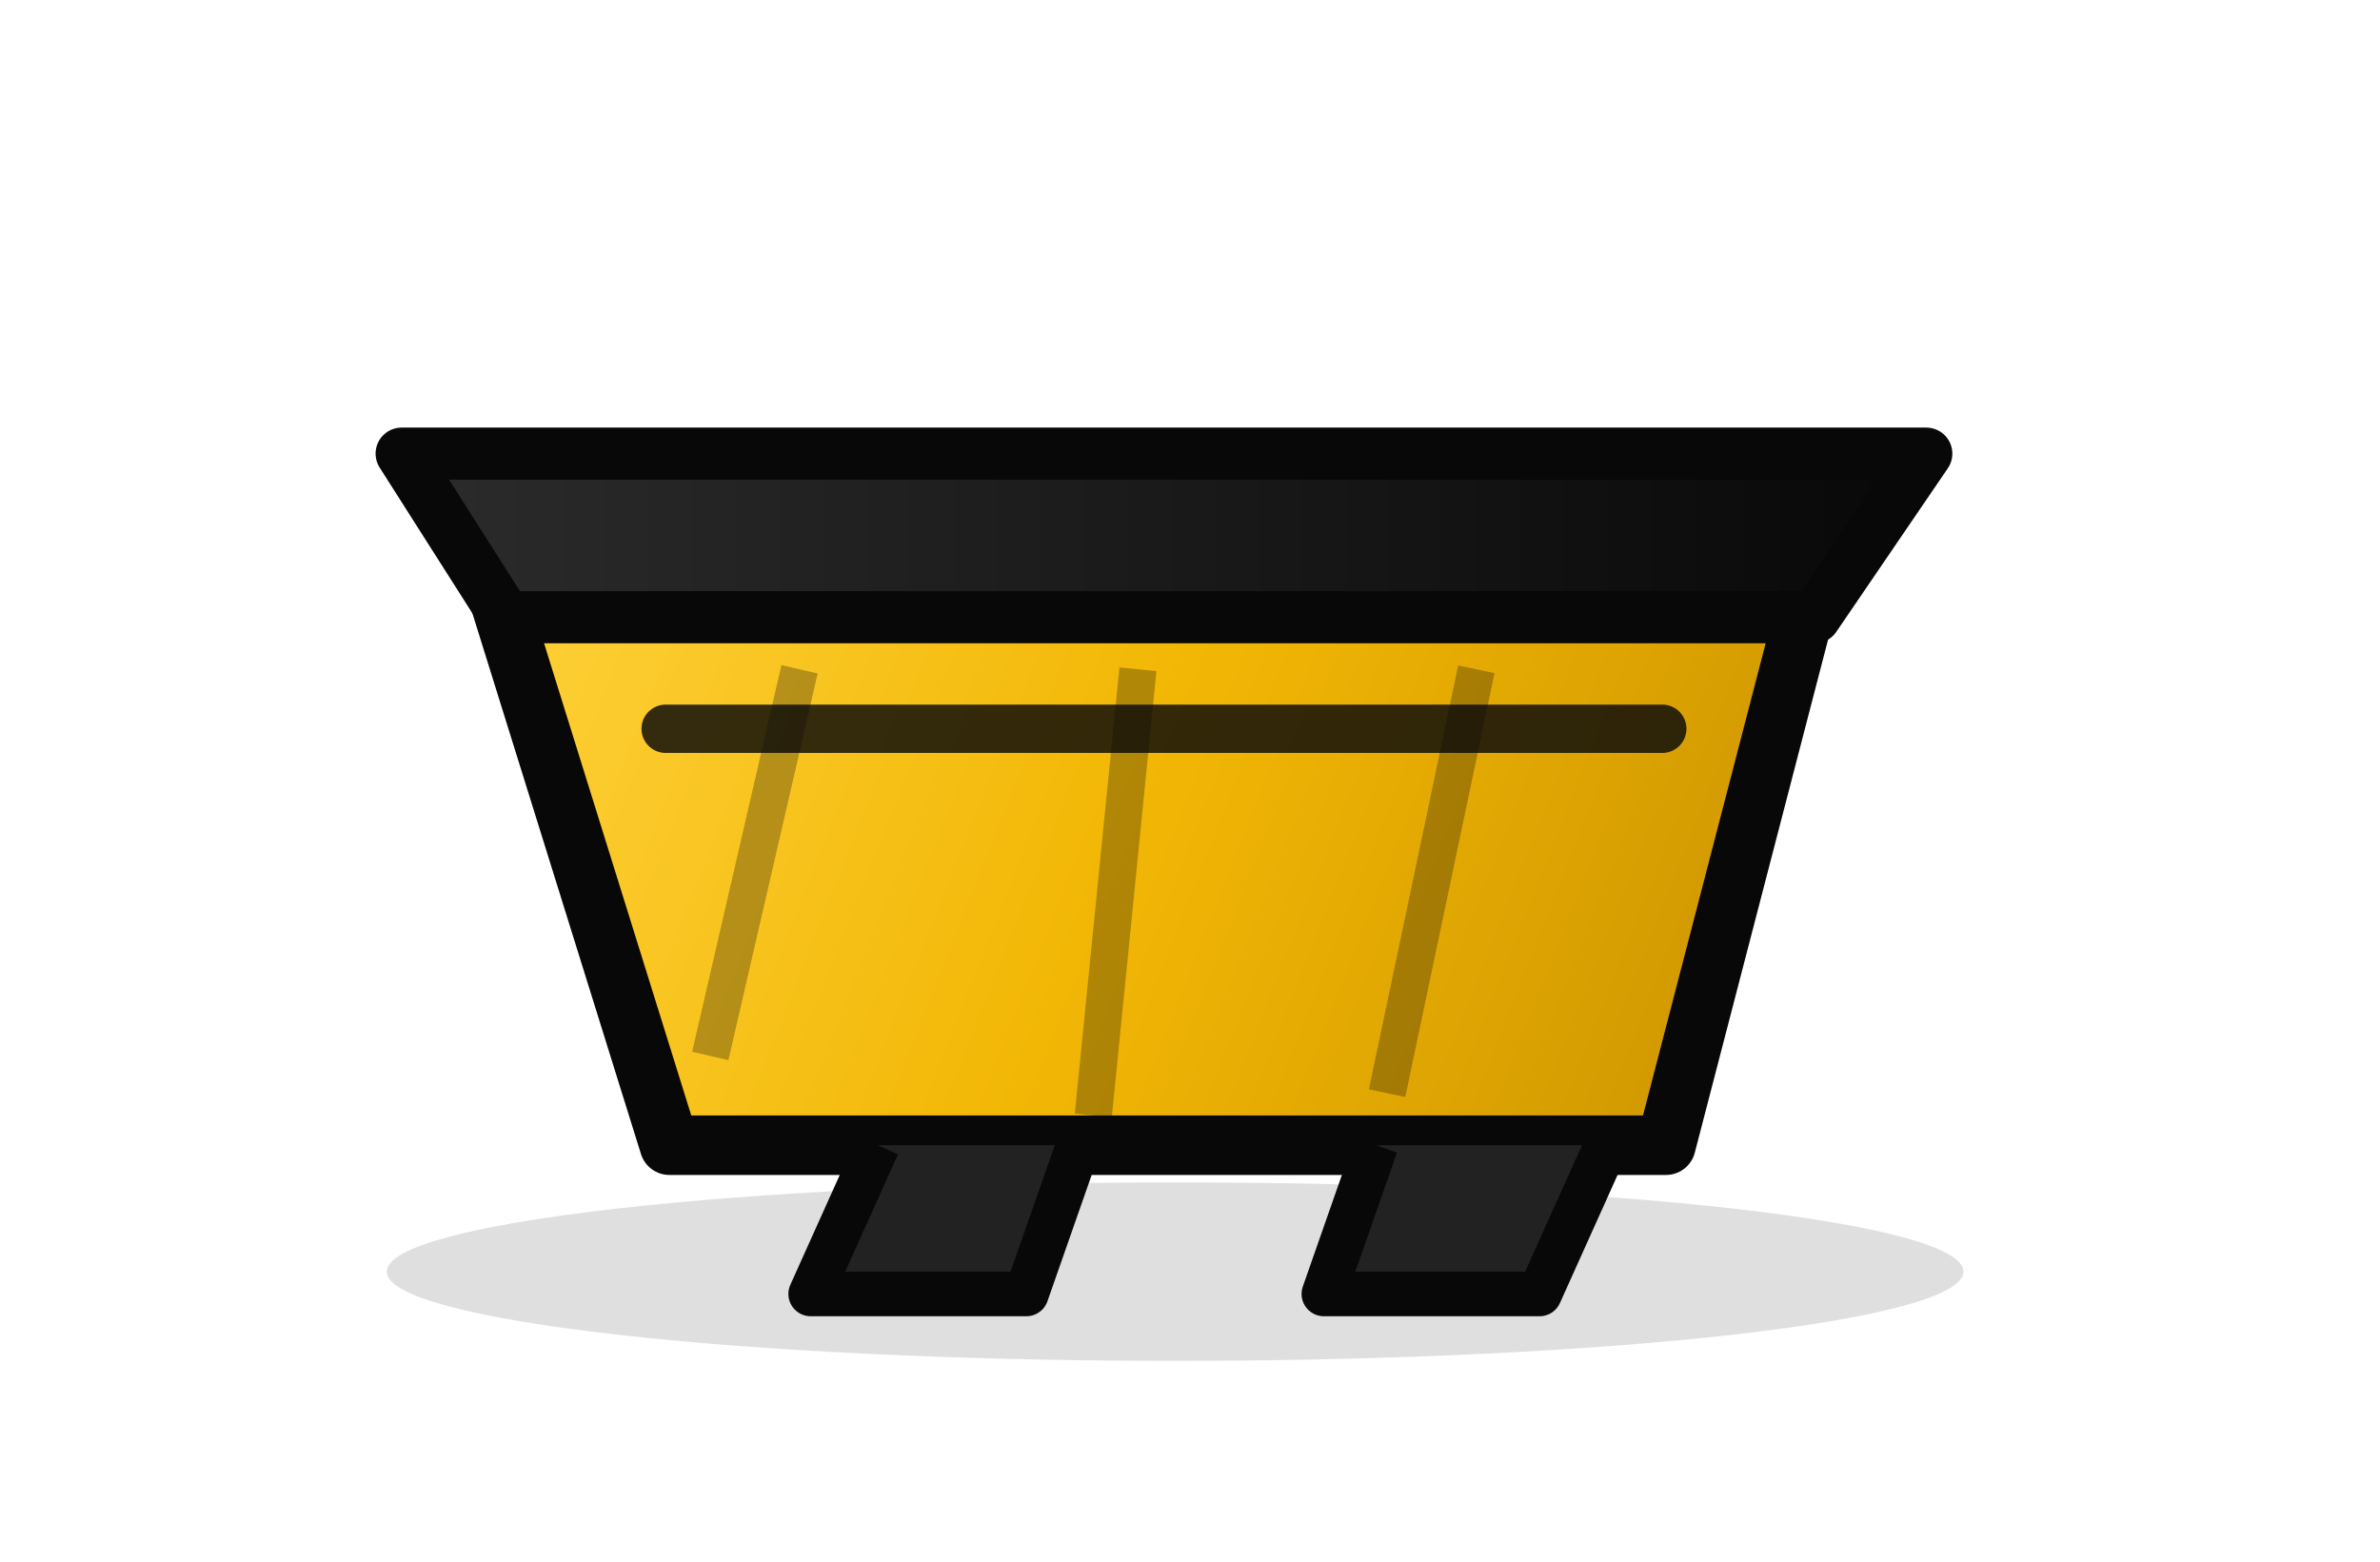
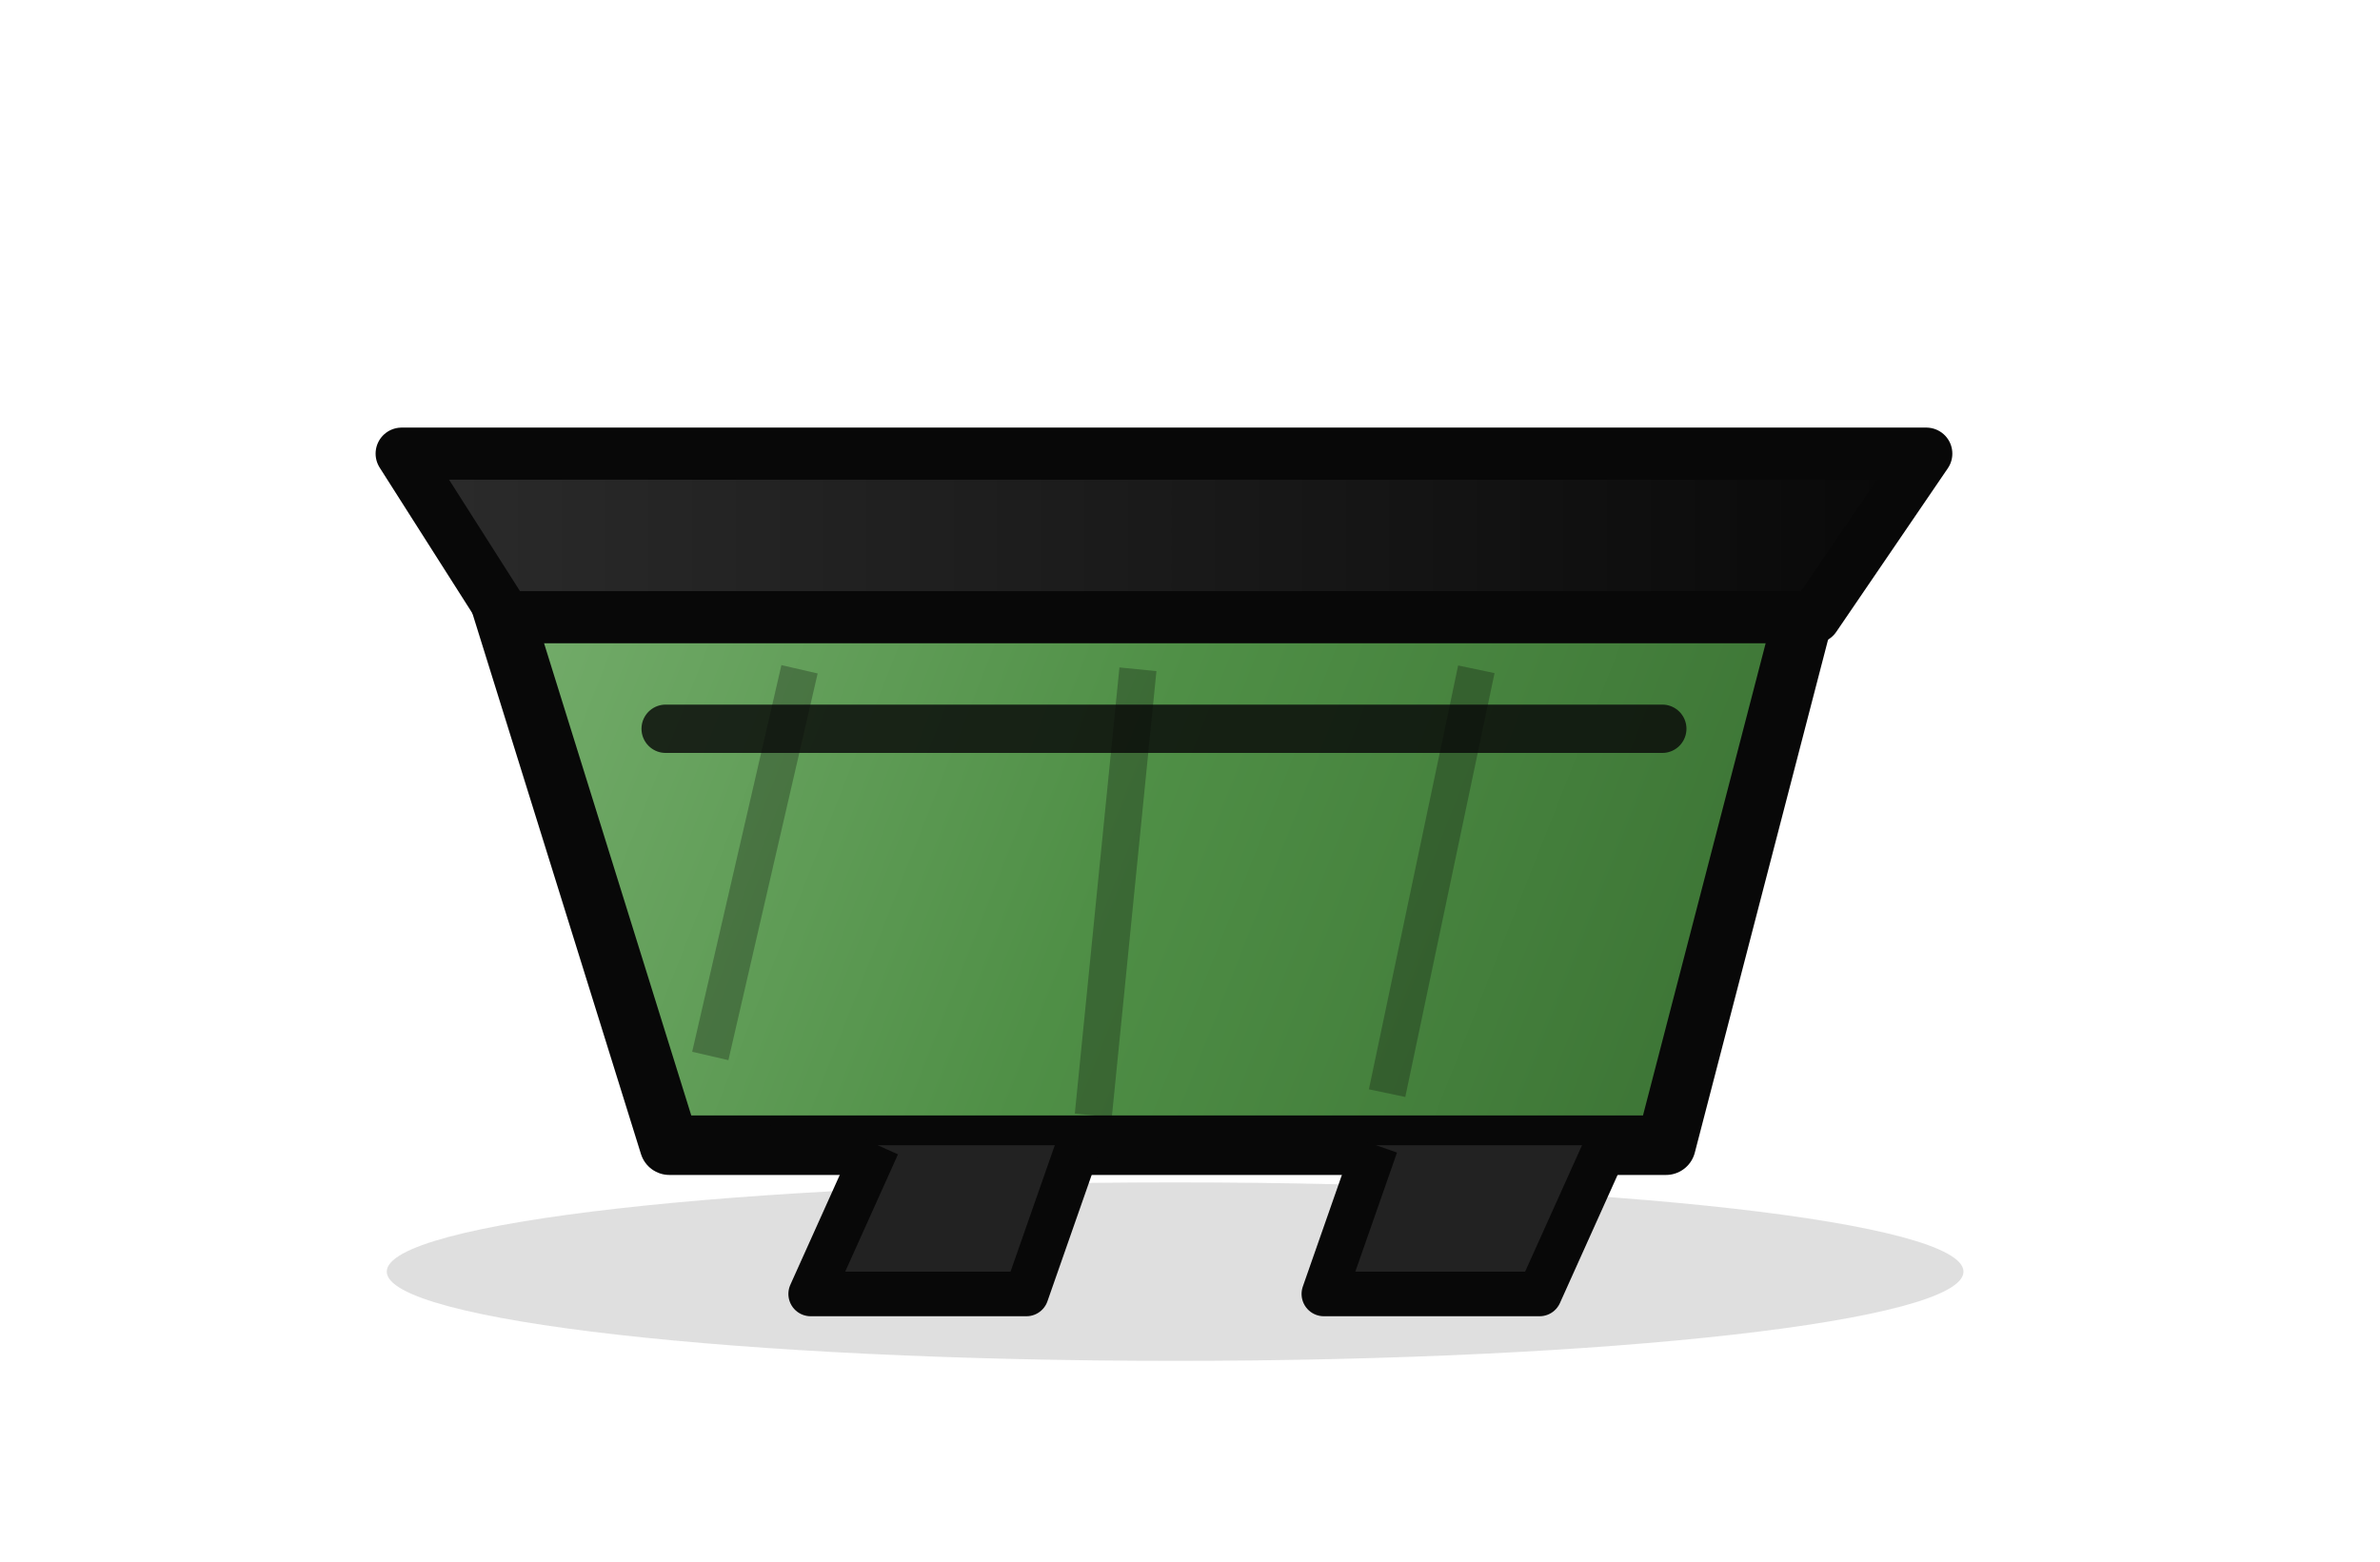
<svg xmlns="http://www.w3.org/2000/svg" viewBox="0 0 640 420" role="img" aria-label="Container skip compact de 3 metri cubi">
  <defs>
    <linearGradient id="body3" x1="120" x2="500" y1="150" y2="300" gradientUnits="userSpaceOnUse">
-       <stop stop-color="#ffd33d" />
-       <stop offset="0.48" stop-color="#f2b705" />
-       <stop offset="1" stop-color="#c99100" />
+       <stop stop-color="#78b06f" />
+       <stop offset="0.48" stop-color="#4f8f46" />
+       <stop offset="1" stop-color="#386e31" />
    </linearGradient>
    <linearGradient id="rim3" x1="110" x2="520" y1="120" y2="120" gradientUnits="userSpaceOnUse">
      <stop stop-color="#2b2b2b" />
      <stop offset="1" stop-color="#080808" />
    </linearGradient>
  </defs>
  <rect width="640" height="420" fill="none" />
  <ellipse cx="316" cy="342" rx="212" ry="24" fill="#080808" opacity=".13" />
  <path d="M132 154h356l-40 154H180z" fill="url(#body3)" stroke="#080808" stroke-width="16" stroke-linejoin="round" />
  <path d="M108 122h410l-30 44H136z" fill="url(#rim3)" stroke="#080808" stroke-width="14" stroke-linejoin="round" />
  <path d="M179 196h268" stroke="#080808" stroke-width="13" stroke-linecap="round" opacity=".82" />
  <path d="M212 308h226" stroke="#080808" stroke-width="14" stroke-linecap="round" />
  <path d="M215 180l-24 104M306 180l-12 120M397 180l-24 114" stroke="#080808" stroke-width="10" opacity=".28" />
  <path d="M236 308l-18 40h58l14-40M370 308l-14 40h58l18-40" fill="#222" stroke="#080808" stroke-width="12" stroke-linejoin="round" />
</svg>
